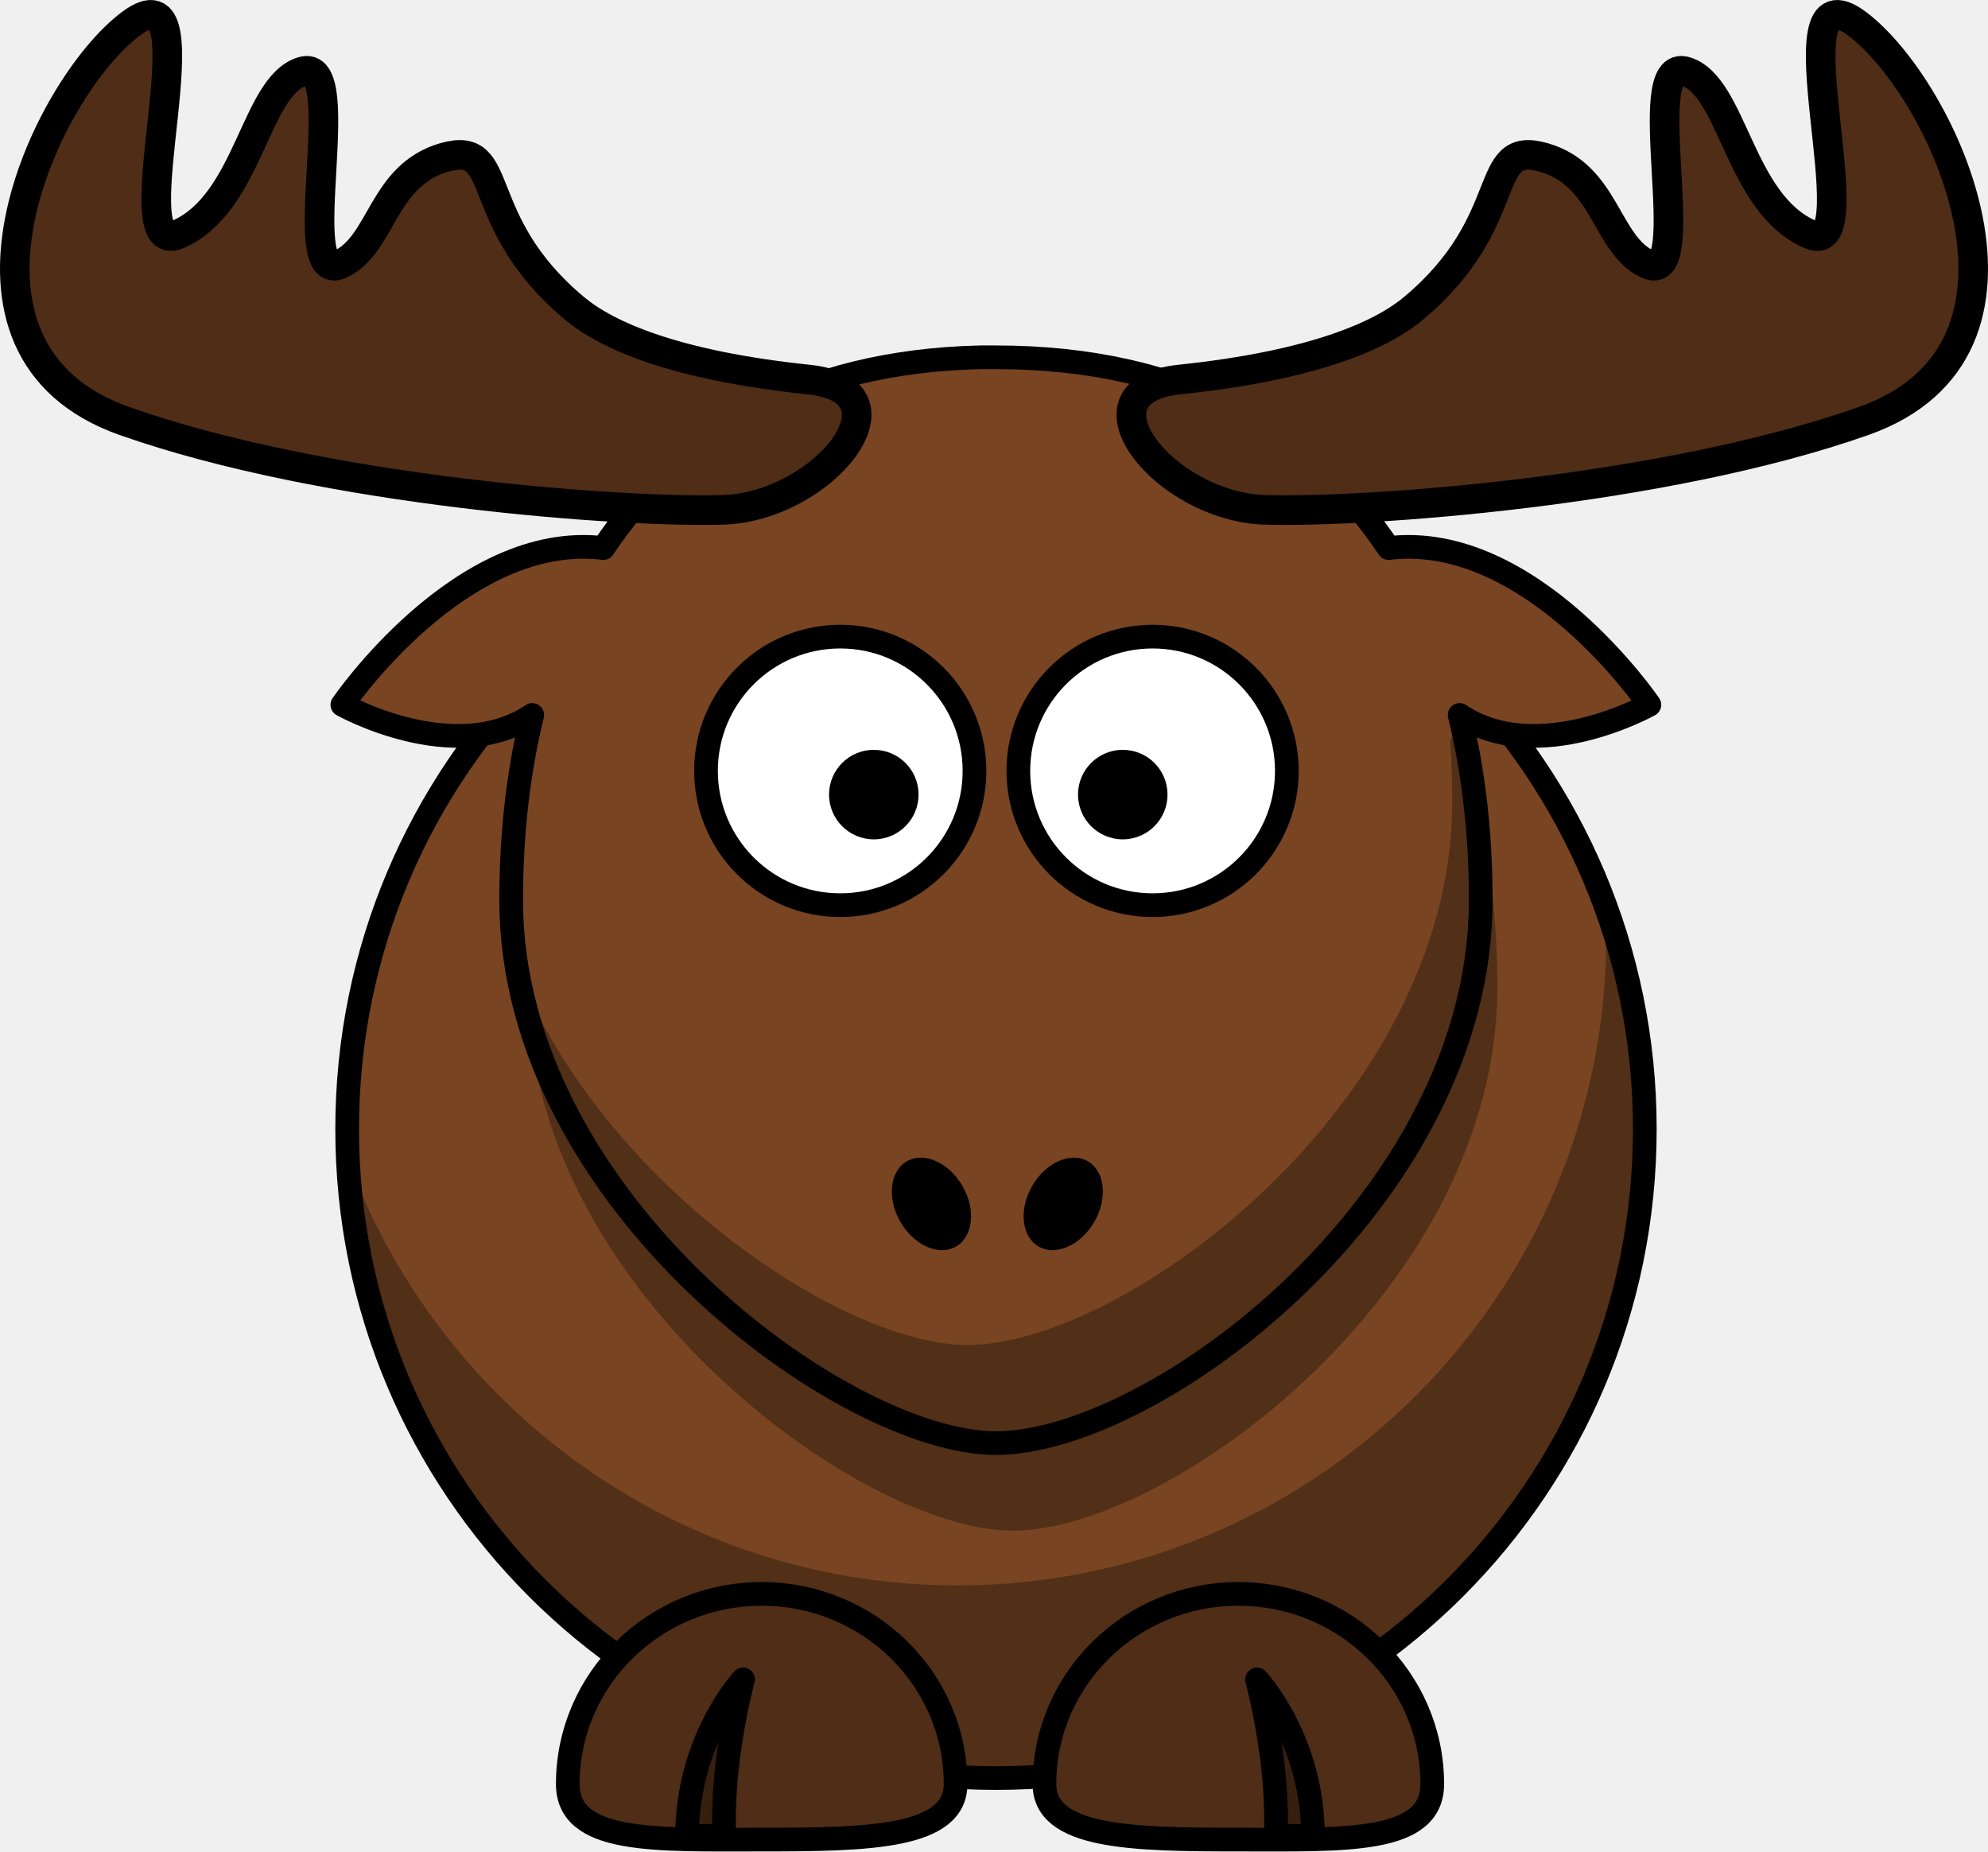
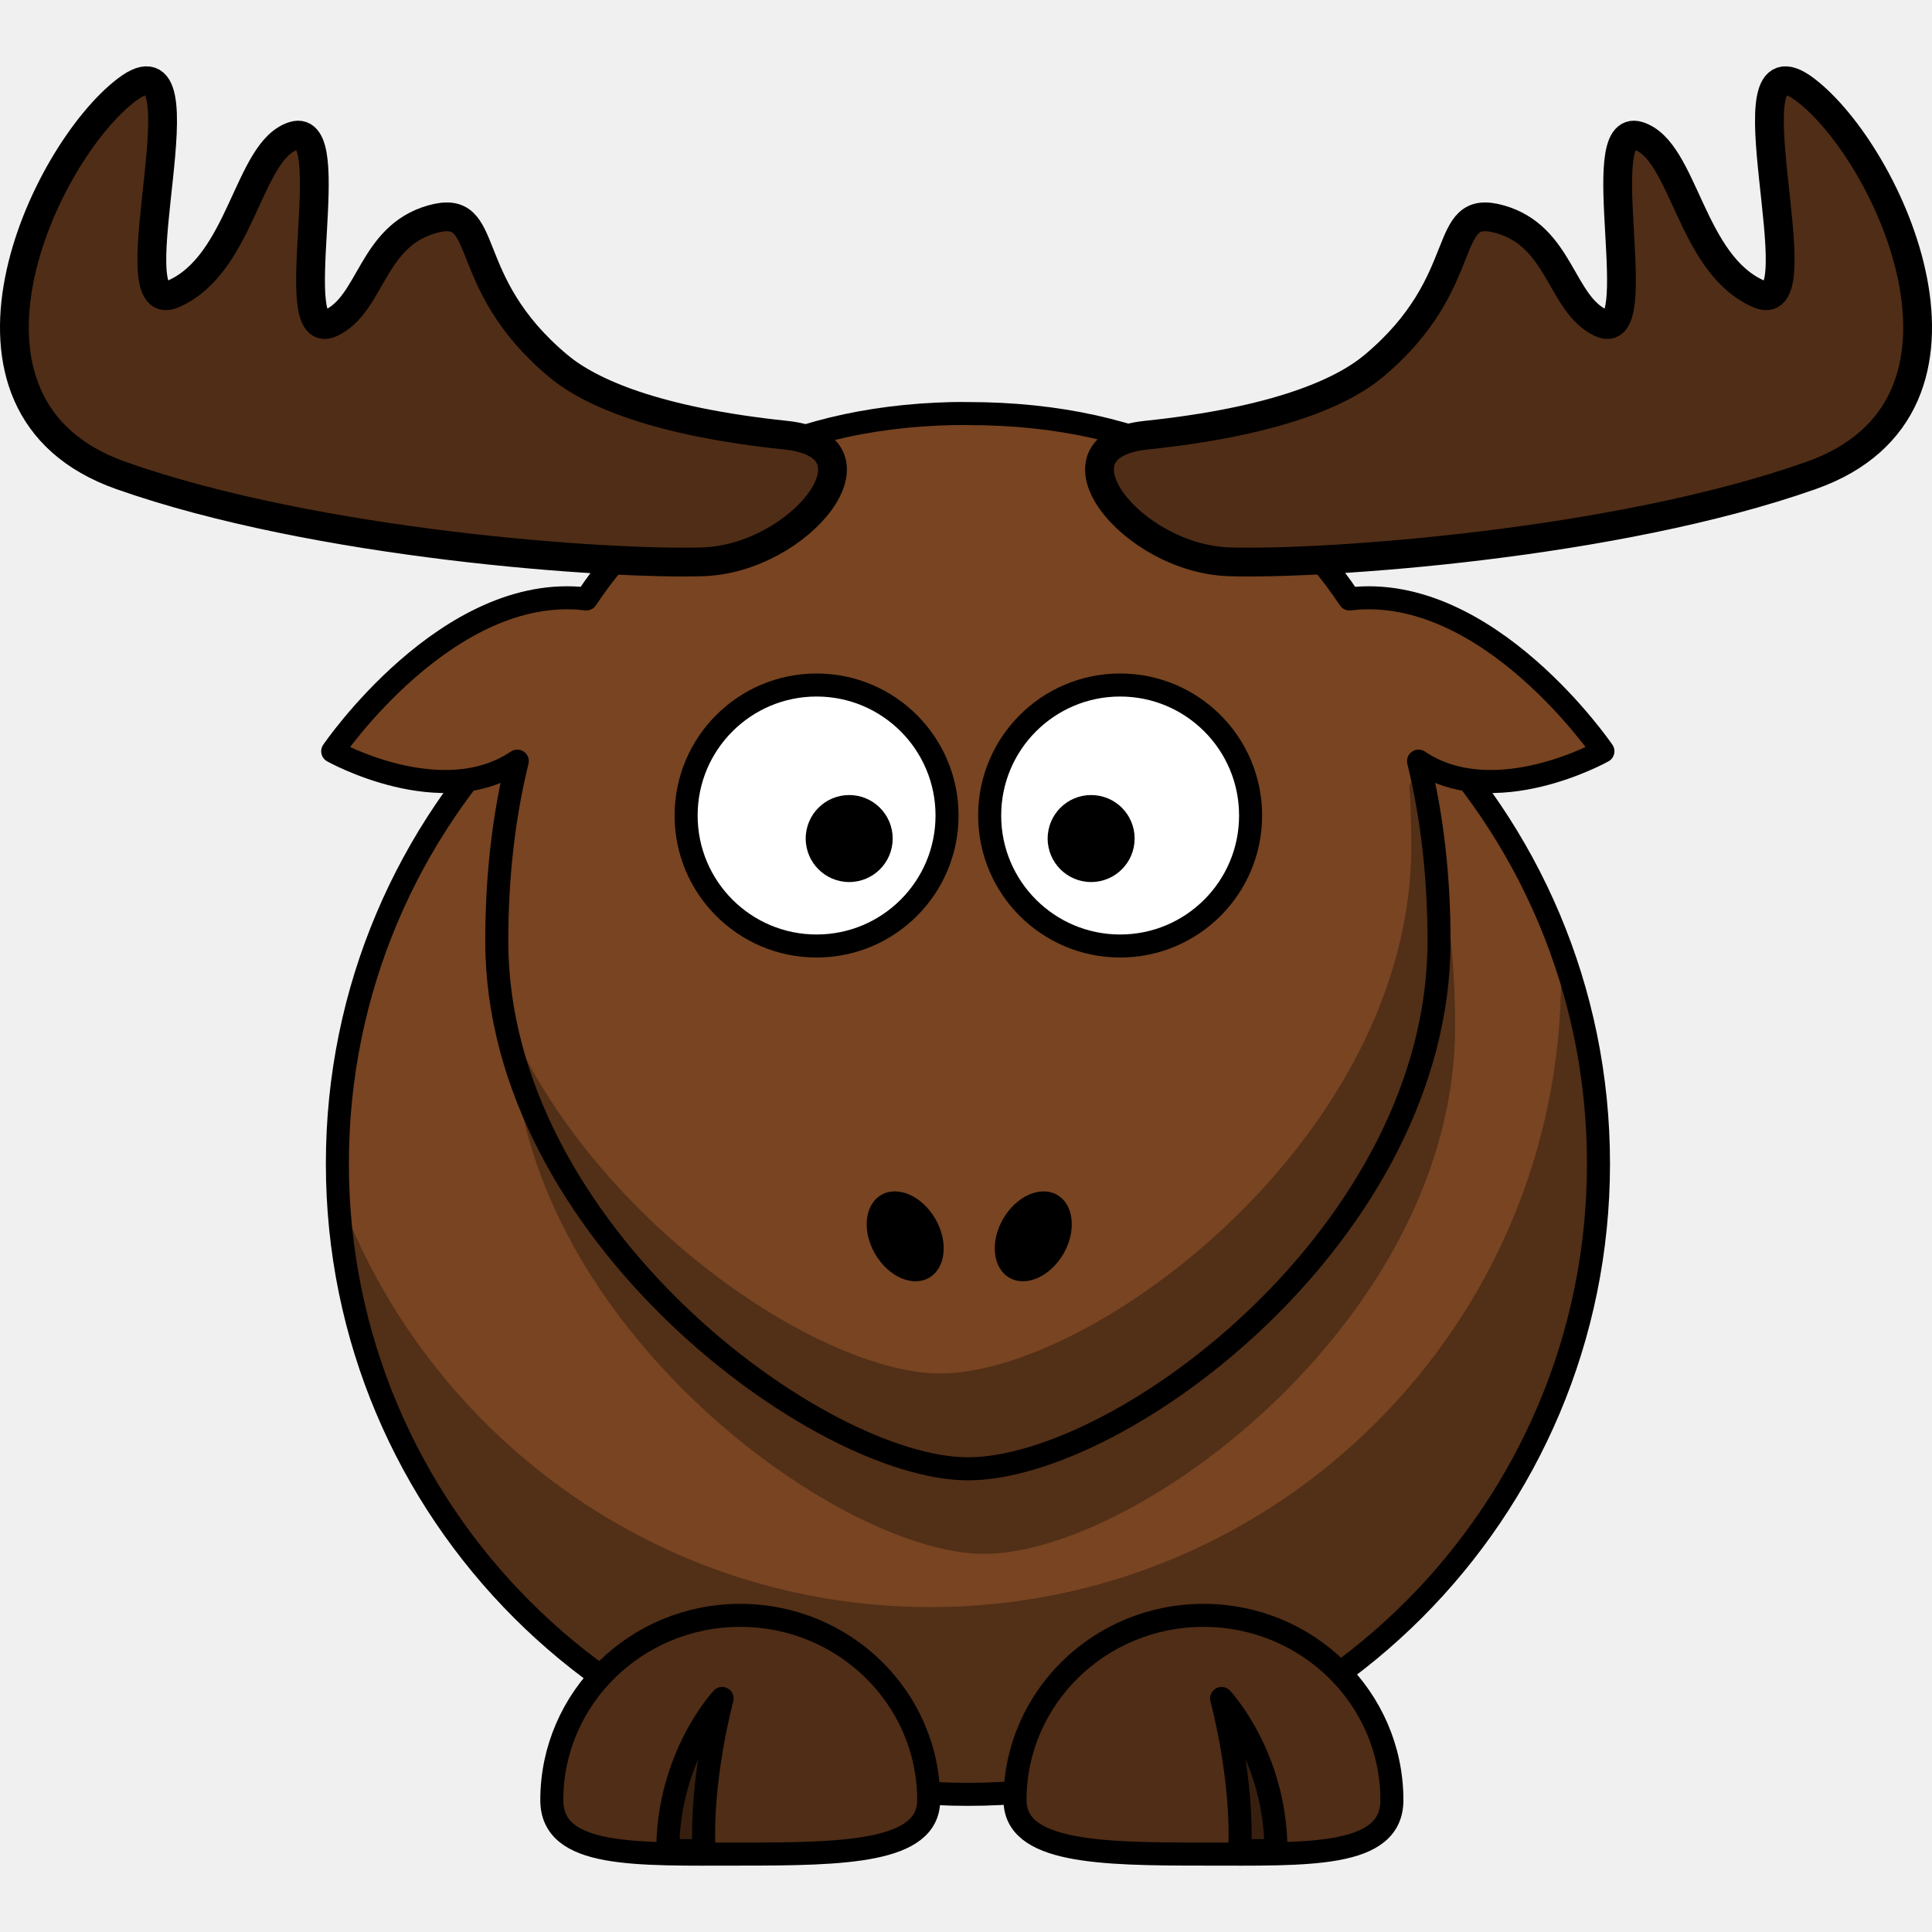
- <svg xmlns="http://www.w3.org/2000/svg" version="1.0" width="335.621" height="312.578" id="svg2">
+ <svg xmlns="http://www.w3.org/2000/svg" version="1.0" width="335.62" height="335.62" id="svg2">
  <defs id="defs4" />
-   <g transform="translate(-183.1271,-370.089)" id="layer1">
-     <path d="M 441.295,560.706 C 441.309,610.434 401.001,650.754 351.273,650.754 C 301.545,650.754 261.237,610.434 261.251,560.706 C 261.237,510.978 301.545,470.657 351.273,470.657 C 401.001,470.657 441.309,510.978 441.295,560.706 z" transform="matrix(1.216783,0,0,1.216783,-76.1501,-121.5516)" id="path2383" style="opacity:1;fill:#784421;fill-opacity:1;fill-rule:nonzero;stroke:#000000;stroke-width:3.287;stroke-linecap:round;stroke-linejoin:round;stroke-miterlimit:4;stroke-dasharray:none;stroke-opacity:1" />
-     <path d="M 454.188,523.125 C 454.264,524.807 454.312,526.518 454.312,528.219 C 454.312,588.683 405.246,637.75 344.781,637.75 C 297.519,637.75 257.19,607.751 241.844,565.781 C 244.497,623.893 292.517,670.25 351.281,670.25 C 411.746,670.25 460.812,621.183 460.812,560.719 C 460.812,547.517 458.474,534.849 454.188,523.125 z" id="path3221" style="opacity:1;fill:#000000;fill-opacity:0.314;fill-rule:nonzero;stroke:none;stroke-width:4;stroke-linecap:round;stroke-linejoin:round;stroke-miterlimit:4;stroke-dasharray:none;stroke-opacity:1" />
-     <path d="M 359.453,671.275 C 359.453,680.366 374.119,680.657 392.188,680.657 C 410.258,680.657 424.924,681.35 424.924,671.275 C 424.924,653.56 410.258,639.181 392.188,639.181 C 374.119,639.181 359.453,653.56 359.453,671.275 z" id="path3172" style="fill:#502d16;fill-opacity:1;fill-rule:nonzero;stroke:#000000;stroke-width:4;stroke-linecap:round;stroke-linejoin:round;stroke-miterlimit:4;stroke-opacity:1" />
-     <path d="M 435.908,536.832 C 435.908,587.432 380.787,628.499 354.07,628.499 C 328.352,628.499 272.233,587.432 272.233,536.832 C 272.233,486.232 296.858,445.166 354.07,445.166 C 411.293,445.166 435.908,486.232 435.908,536.832 z" id="path3236" style="fill:#000000;fill-opacity:0.314;fill-rule:nonzero;stroke:none;stroke-width:4;stroke-linecap:round;stroke-linejoin:round;stroke-miterlimit:4;stroke-opacity:1" />
-     <path d="M 404.779,680.056 C 404.779,663.688 395.336,653.616 395.336,653.616 C 395.336,653.616 399.113,667.465 398.484,680.056 L 404.779,680.056 z" id="path3174" style="fill:#000000;fill-opacity:0.314;fill-rule:evenodd;stroke:#000000;stroke-width:4;stroke-linecap:butt;stroke-linejoin:round;stroke-miterlimit:4;stroke-dasharray:none;stroke-opacity:1" />
-     <path d="M 348.611,430.411 C 318.482,431.094 297.68,443.463 284.986,462.613 C 260.922,459.715 240.924,489.076 240.924,489.076 C 240.924,489.076 259.815,499.657 272.986,490.791 C 270.587,500.549 269.424,511.071 269.424,522.049 C 269.424,572.648 325.549,613.722 351.268,613.722 C 377.984,613.722 433.111,572.648 433.111,522.049 C 433.111,511.071 431.947,500.549 429.549,490.791 C 442.72,499.657 461.58,489.076 461.58,489.076 C 461.58,489.076 441.609,459.724 417.549,462.613 C 404.487,442.905 382.841,430.411 351.268,430.411 C 350.374,430.411 349.489,430.391 348.611,430.411 z" id="path3155" style="fill:#784421;fill-opacity:1;fill-rule:nonzero;stroke:#000000;stroke-width:4;stroke-linecap:round;stroke-linejoin:round;stroke-miterlimit:4;stroke-opacity:1" />
-     <path d="M 382.236,434.167 C 404.879,431.798 416.277,426.721 421.736,422.167 C 439.49,407.359 433.062,393.617 443.736,396.667 C 454.236,399.667 454.213,411.362 461.236,414.667 C 469.736,418.667 459.199,379.499 467.736,382.167 C 475.736,384.667 476.708,404.512 488.736,409.667 C 499.236,414.167 482.127,363.084 496.736,374.167 C 511.236,385.167 531.736,429.167 497.736,441.167 C 463.736,453.167 413.29,456.654 396.736,456.167 C 379.736,455.667 364.076,436.067 382.236,434.167 z" id="path2399" style="fill:#502d16;fill-opacity:1;fill-rule:evenodd;stroke:#000000;stroke-width:5;stroke-linecap:butt;stroke-linejoin:round;stroke-miterlimit:4;stroke-dasharray:none;stroke-opacity:1" />
-     <path d="M 441.295,560.706 C 441.309,610.434 401.001,650.754 351.273,650.754 C 301.545,650.754 261.237,610.434 261.251,560.706 C 261.237,510.978 301.545,470.657 351.273,470.657 C 401.001,470.657 441.309,510.978 441.295,560.706 z" transform="matrix(0.2517482,0,0,0.2517482,236.5484,359.0789)" id="path3157" style="opacity:1;fill:#ffffff;fill-opacity:1;fill-rule:nonzero;stroke:#000000;stroke-width:15.889;stroke-linecap:round;stroke-linejoin:round;stroke-miterlimit:4;stroke-dasharray:none;stroke-opacity:1" />
-     <path d="M 441.295,560.706 C 441.309,610.434 401.001,650.754 351.273,650.754 C 301.545,650.754 261.237,610.434 261.251,560.706 C 261.237,510.978 301.545,470.657 351.273,470.657 C 401.001,470.657 441.309,510.978 441.295,560.706 z" transform="matrix(0.2517482,0,0,0.2517482,289.2806,359.0789)" id="path3159" style="opacity:1;fill:#ffffff;fill-opacity:1;fill-rule:nonzero;stroke:#000000;stroke-width:15.889;stroke-linecap:round;stroke-linejoin:round;stroke-miterlimit:4;stroke-dasharray:none;stroke-opacity:1" />
-     <path d="M 441.295,560.706 C 441.309,610.434 401.001,650.754 351.273,650.754 C 301.545,650.754 261.237,610.434 261.251,560.706 C 261.237,510.978 301.545,470.657 351.273,470.657 C 401.001,470.657 441.309,510.978 441.295,560.706 z" transform="matrix(8.3916033e-2,0,0,8.3916033e-2,343.1993,457.1834)" id="path3161" style="opacity:1;fill:#000000;fill-opacity:1;fill-rule:nonzero;stroke:none;stroke-width:47.667;stroke-linecap:round;stroke-linejoin:round;stroke-miterlimit:4;stroke-dasharray:none;stroke-opacity:1" />
-     <path d="M 441.295,560.706 C 441.309,610.434 401.001,650.754 351.273,650.754 C 301.545,650.754 261.237,610.434 261.251,560.706 C 261.237,510.978 301.545,470.657 351.273,470.657 C 401.001,470.657 441.309,510.978 441.295,560.706 z" transform="matrix(8.3916033e-2,0,0,8.3916033e-2,301.169,457.1834)" id="path3163" style="opacity:1;fill:#000000;fill-opacity:1;fill-rule:nonzero;stroke:none;stroke-width:47.667;stroke-linecap:round;stroke-linejoin:round;stroke-miterlimit:4;stroke-dasharray:none;stroke-opacity:1" />
-     <path d="M 429.83,492.016 L 427.955,494.991 C 428.204,498.436 428.299,501.939 428.299,505.492 C 428.299,556.092 373.172,597.165 346.455,597.165 C 325.749,597.165 285.358,570.557 270.393,533.775 C 278.008,578.854 327.564,613.722 351.268,613.722 C 377.984,613.722 433.111,572.648 433.111,522.049 C 433.111,511.529 432.036,501.427 429.83,492.016 z" id="path3231" style="fill:#000000;fill-opacity:0.314;fill-rule:nonzero;stroke:none;stroke-width:4;stroke-linecap:round;stroke-linejoin:round;stroke-miterlimit:4;stroke-opacity:1" />
-     <path d="M 344.455,671.275 C 344.455,680.366 329.79,680.657 311.72,680.657 C 293.651,680.657 278.985,681.35 278.985,671.275 C 278.985,653.56 293.651,639.181 311.72,639.181 C 329.79,639.181 344.455,653.56 344.455,671.275 z" id="path3329" style="fill:#502d16;fill-opacity:1;fill-rule:nonzero;stroke:#000000;stroke-width:4;stroke-linecap:round;stroke-linejoin:round;stroke-miterlimit:4;stroke-opacity:1" />
-     <path d="M 299.13,680.056 C 299.13,663.688 308.573,653.616 308.573,653.616 C 308.573,653.616 304.796,667.465 305.425,680.056 L 299.13,680.056 z" id="path3331" style="fill:#000000;fill-opacity:0.314;fill-rule:evenodd;stroke:#000000;stroke-width:4;stroke-linecap:butt;stroke-linejoin:round;stroke-miterlimit:4;stroke-dasharray:none;stroke-opacity:1" />
-     <path d="M 367.868,576.367 C 365.576,580.34 361.368,582.206 358.472,580.533 C 355.575,578.861 355.087,574.284 357.381,570.312 C 359.674,566.339 363.882,564.474 366.778,566.146 C 369.675,567.818 370.163,572.395 367.868,576.367 z" id="path2398" style="opacity:1;fill:#000000;fill-opacity:1;fill-rule:nonzero;stroke:none;stroke-width:47.667;stroke-linecap:round;stroke-linejoin:round;stroke-miterlimit:4;stroke-dasharray:none;stroke-opacity:1" />
-     <path d="M 335.131,576.367 C 337.424,580.34 341.632,582.206 344.528,580.533 C 347.425,578.861 347.913,574.284 345.618,570.312 C 343.326,566.339 339.118,564.474 336.222,566.146 C 333.325,567.818 332.837,572.395 335.131,576.367 z" id="path2412" style="opacity:1;fill:#000000;fill-opacity:1;fill-rule:nonzero;stroke:none;stroke-width:47.667;stroke-linecap:round;stroke-linejoin:round;stroke-miterlimit:4;stroke-dasharray:none;stroke-opacity:1" />
-     <path d="M 319.639,434.167 C 296.996,431.798 285.599,426.721 280.139,422.167 C 262.385,407.359 268.814,393.617 258.139,396.667 C 247.639,399.667 247.663,411.362 240.639,414.667 C 232.139,418.667 242.676,379.499 234.139,382.167 C 226.139,384.667 225.167,404.512 213.139,409.667 C 202.639,414.167 219.748,363.084 205.139,374.167 C 190.639,385.167 170.139,429.167 204.139,441.167 C 238.139,453.167 288.586,456.654 305.139,456.167 C 322.139,455.667 337.799,436.067 319.639,434.167 z" id="path3171" style="fill:#502d16;fill-opacity:1;fill-rule:evenodd;stroke:#000000;stroke-width:5;stroke-linecap:butt;stroke-linejoin:round;stroke-miterlimit:4;stroke-dasharray:none;stroke-opacity:1" />
+   <g transform="translate(-183.1271,-358.568)" id="layer1">
+     <path d="m 441.295,560.706 c 0.015,49.728 -40.294,90.048 -90.022,90.048 -49.728,0 -90.036,-40.32 -90.022,-90.048 -0.015,-49.728 40.294,-90.048 90.022,-90.048 49.728,0 90.036,40.32 90.022,90.048 z" transform="matrix(1.216783,0,0,1.216783,-76.1501,-121.5516)" id="path2383" style="fill:#784421;fill-opacity:1;fill-rule:nonzero;stroke:#000000;stroke-width:3.287;stroke-linecap:round;stroke-linejoin:round;stroke-miterlimit:4;stroke-opacity:1;stroke-dasharray:none" />
+     <path d="m 454.188,523.125 c 0.077,1.682 0.125,3.393 0.125,5.094 0,60.464 -49.067,109.531 -109.531,109.531 -47.262,0 -87.591,-29.999 -102.938,-71.969 2.654,58.112 50.674,104.469 109.438,104.469 60.464,0 109.531,-49.067 109.531,-109.531 0,-13.202 -2.338,-25.87 -6.625,-37.594 z" id="path3221" style="fill:#000000;fill-opacity:0.314;fill-rule:nonzero;stroke:none" />
+     <path d="m 359.453,671.275 c 0,9.091 14.665,9.381 32.735,9.381 18.07,0 32.735,0.693 32.735,-9.381 0,-17.716 -14.665,-32.094 -32.735,-32.094 -18.07,0 -32.735,14.378 -32.735,32.094 z" id="path3172" style="fill:#502d16;fill-opacity:1;fill-rule:nonzero;stroke:#000000;stroke-width:4;stroke-linecap:round;stroke-linejoin:round;stroke-miterlimit:4;stroke-opacity:1" />
+     <path d="m 435.908,536.832 c 0,50.6 -55.121,91.666 -81.838,91.666 -25.718,0 -81.838,-41.067 -81.838,-91.666 0,-50.6 24.625,-91.666 81.838,-91.666 57.223,0 81.838,41.067 81.838,91.666 z" id="path3236" style="fill:#000000;fill-opacity:0.314;fill-rule:nonzero;stroke:none" />
+     <path d="m 404.779,680.056 c 0,-16.368 -9.443,-26.44 -9.443,-26.44 0,0 3.777,13.849 3.148,26.44 l 6.295,0 z" id="path3174" style="fill:#000000;fill-opacity:0.314;fill-rule:evenodd;stroke:#000000;stroke-width:4;stroke-linecap:butt;stroke-linejoin:round;stroke-miterlimit:4;stroke-opacity:1;stroke-dasharray:none" />
+     <path d="m 348.611,430.411 c -30.129,0.684 -50.932,13.053 -63.625,32.203 -24.064,-2.899 -44.062,26.462 -44.062,26.462 0,10e-6 18.891,10.581 32.062,1.715 -2.399,9.758 -3.562,20.28 -3.562,31.258 0,50.6 56.126,91.673 81.844,91.673 26.717,0 81.844,-41.073 81.844,-91.673 0,-10.977 -1.164,-21.5 -3.562,-31.258 13.171,8.866 32.031,-1.715 32.031,-1.715 0,0 -19.971,-29.352 -44.031,-26.462 -13.062,-19.708 -34.708,-32.203 -66.281,-32.203 -0.894,0 -1.778,-0.02 -2.656,0 z" id="path3155" style="fill:#784421;fill-opacity:1;fill-rule:nonzero;stroke:#000000;stroke-width:4;stroke-linecap:round;stroke-linejoin:round;stroke-miterlimit:4;stroke-opacity:1" />
+     <path d="m 382.236,434.167 c 22.643,-2.369 34.04,-7.446 39.5,-12 17.754,-14.808 11.325,-28.55 22,-25.5 10.5,3 10.477,14.695 17.5,18 8.5,4 -2.037,-35.168 6.5,-32.5 8,2.5 8.972,22.345 21,27.5 10.5,4.5 -6.609,-46.583 8,-35.5 14.5,11 35,55 1,67 -34,12 -84.447,15.487 -101,15 -17,-0.5 -32.66,-20.1 -14.5,-22 z" id="path2399" style="fill:#502d16;fill-opacity:1;fill-rule:evenodd;stroke:#000000;stroke-width:5;stroke-linecap:butt;stroke-linejoin:round;stroke-miterlimit:4;stroke-opacity:1;stroke-dasharray:none" />
+     <path d="m 441.295,560.706 c 0.015,49.728 -40.294,90.048 -90.022,90.048 -49.728,0 -90.036,-40.32 -90.022,-90.048 -0.015,-49.728 40.294,-90.048 90.022,-90.048 49.728,0 90.036,40.32 90.022,90.048 z" transform="matrix(0.2517482,0,0,0.2517482,236.5484,359.0789)" id="path3157" style="fill:#ffffff;fill-opacity:1;fill-rule:nonzero;stroke:#000000;stroke-width:15.889;stroke-linecap:round;stroke-linejoin:round;stroke-miterlimit:4;stroke-opacity:1;stroke-dasharray:none" />
+     <path d="m 441.295,560.706 c 0.015,49.728 -40.294,90.048 -90.022,90.048 -49.728,0 -90.036,-40.32 -90.022,-90.048 -0.015,-49.728 40.294,-90.048 90.022,-90.048 49.728,0 90.036,40.32 90.022,90.048 z" transform="matrix(0.2517482,0,0,0.2517482,289.2806,359.0789)" id="path3159" style="fill:#ffffff;fill-opacity:1;fill-rule:nonzero;stroke:#000000;stroke-width:15.889;stroke-linecap:round;stroke-linejoin:round;stroke-miterlimit:4;stroke-opacity:1;stroke-dasharray:none" />
+     <path d="m 441.295,560.706 c 0.015,49.728 -40.294,90.048 -90.022,90.048 -49.728,0 -90.036,-40.32 -90.022,-90.048 -0.015,-49.728 40.294,-90.048 90.022,-90.048 49.728,0 90.036,40.32 90.022,90.048 z" transform="matrix(0.08391603,0,0,0.08391603,343.1993,457.1834)" id="path3161" style="fill:#000000;fill-opacity:1;fill-rule:nonzero;stroke:none" />
+     <path d="m 441.295,560.706 c 0.015,49.728 -40.294,90.048 -90.022,90.048 -49.728,0 -90.036,-40.32 -90.022,-90.048 -0.015,-49.728 40.294,-90.048 90.022,-90.048 49.728,0 90.036,40.32 90.022,90.048 z" transform="matrix(0.08391603,0,0,0.08391603,301.169,457.1834)" id="path3163" style="fill:#000000;fill-opacity:1;fill-rule:nonzero;stroke:none" />
+     <path d="m 429.83,492.016 -1.875,2.975 c 0.249,3.445 0.344,6.948 0.344,10.501 0,50.6 -55.127,91.673 -81.844,91.673 -20.706,2e-5 -61.097,-26.609 -76.062,-63.391 7.616,45.08 57.172,79.947 80.875,79.947 26.717,0 81.844,-41.073 81.844,-91.673 0,-10.519 -1.075,-20.621 -3.281,-30.033 z" id="path3231" style="fill:#000000;fill-opacity:0.314;fill-rule:nonzero;stroke:none" />
+     <path d="m 344.455,671.275 c 0,9.091 -14.665,9.381 -32.735,9.381 -18.07,0 -32.735,0.693 -32.735,-9.381 0,-17.716 14.665,-32.094 32.735,-32.094 18.07,0 32.735,14.378 32.735,32.094 z" id="path3329" style="fill:#502d16;fill-opacity:1;fill-rule:nonzero;stroke:#000000;stroke-width:4;stroke-linecap:round;stroke-linejoin:round;stroke-miterlimit:4;stroke-opacity:1" />
+     <path d="m 299.13,680.056 c 0,-16.368 9.443,-26.44 9.443,-26.44 0,0 -3.777,13.849 -3.148,26.44 l -6.295,0 z" id="path3331" style="fill:#000000;fill-opacity:0.314;fill-rule:evenodd;stroke:#000000;stroke-width:4;stroke-linecap:butt;stroke-linejoin:round;stroke-miterlimit:4;stroke-opacity:1;stroke-dasharray:none" />
+     <path d="m 367.868,576.367 c -2.293,3.973 -6.5,5.839 -9.397,4.166 -2.897,-1.672 -3.385,-6.249 -1.09,-10.221 2.293,-3.973 6.5,-5.839 9.397,-4.166 2.897,1.672 3.385,6.249 1.09,10.221 z" id="path2398" style="fill:#000000;fill-opacity:1;fill-rule:nonzero;stroke:none" />
+     <path d="m 335.131,576.367 c 2.293,3.973 6.5,5.839 9.397,4.166 2.897,-1.672 3.385,-6.249 1.09,-10.221 -2.293,-3.973 -6.5,-5.839 -9.397,-4.166 -2.897,1.672 -3.385,6.249 -1.09,10.221 z" id="path2412" style="fill:#000000;fill-opacity:1;fill-rule:nonzero;stroke:none" />
+     <path d="m 319.639,434.167 c -22.643,-2.369 -34.04,-7.446 -39.5,-12 -17.754,-14.808 -11.325,-28.55 -22,-25.5 -10.5,3 -10.477,14.695 -17.5,18 -8.5,4 2.037,-35.168 -6.5,-32.5 -8,2.5 -8.972,22.345 -21,27.5 -10.5,4.5 6.609,-46.583 -8,-35.5 -14.5,11 -35,55 -1,67 34,12 84.447,15.487 101,15 17,-0.5 32.66,-20.1 14.5,-22 z" id="path3171" style="fill:#502d16;fill-opacity:1;fill-rule:evenodd;stroke:#000000;stroke-width:5;stroke-linecap:butt;stroke-linejoin:round;stroke-miterlimit:4;stroke-opacity:1;stroke-dasharray:none" />
  </g>
</svg>
